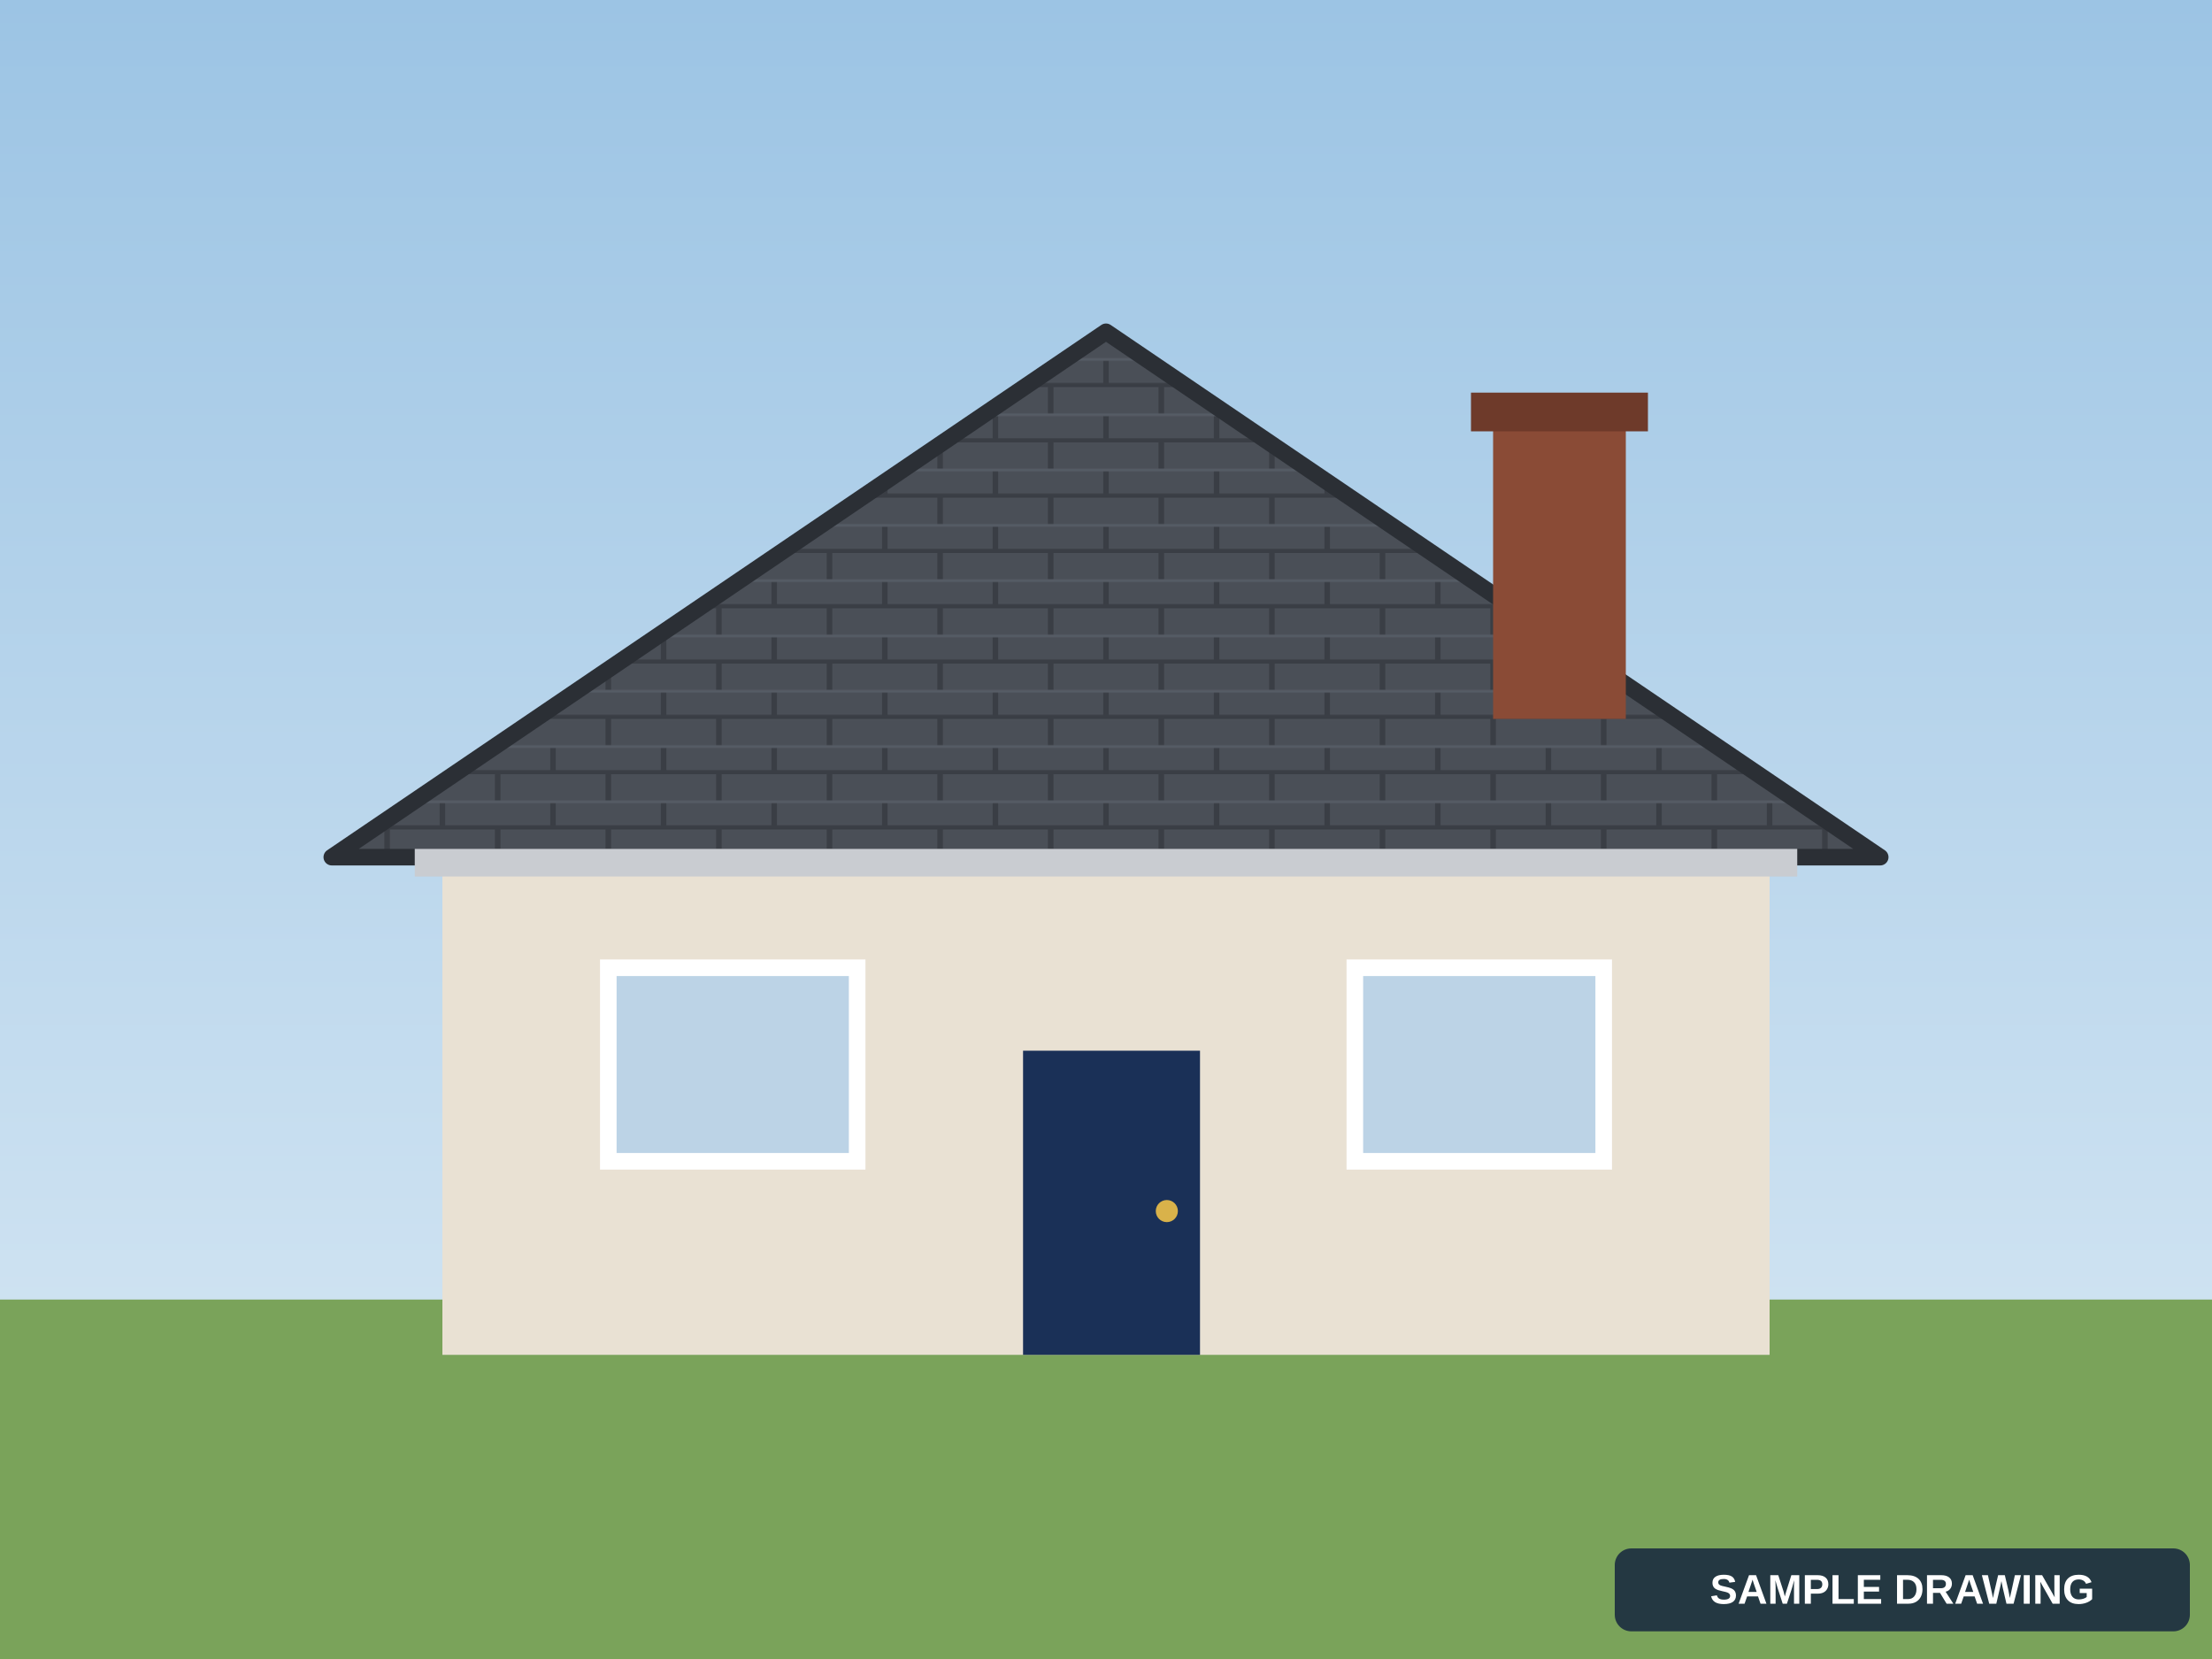
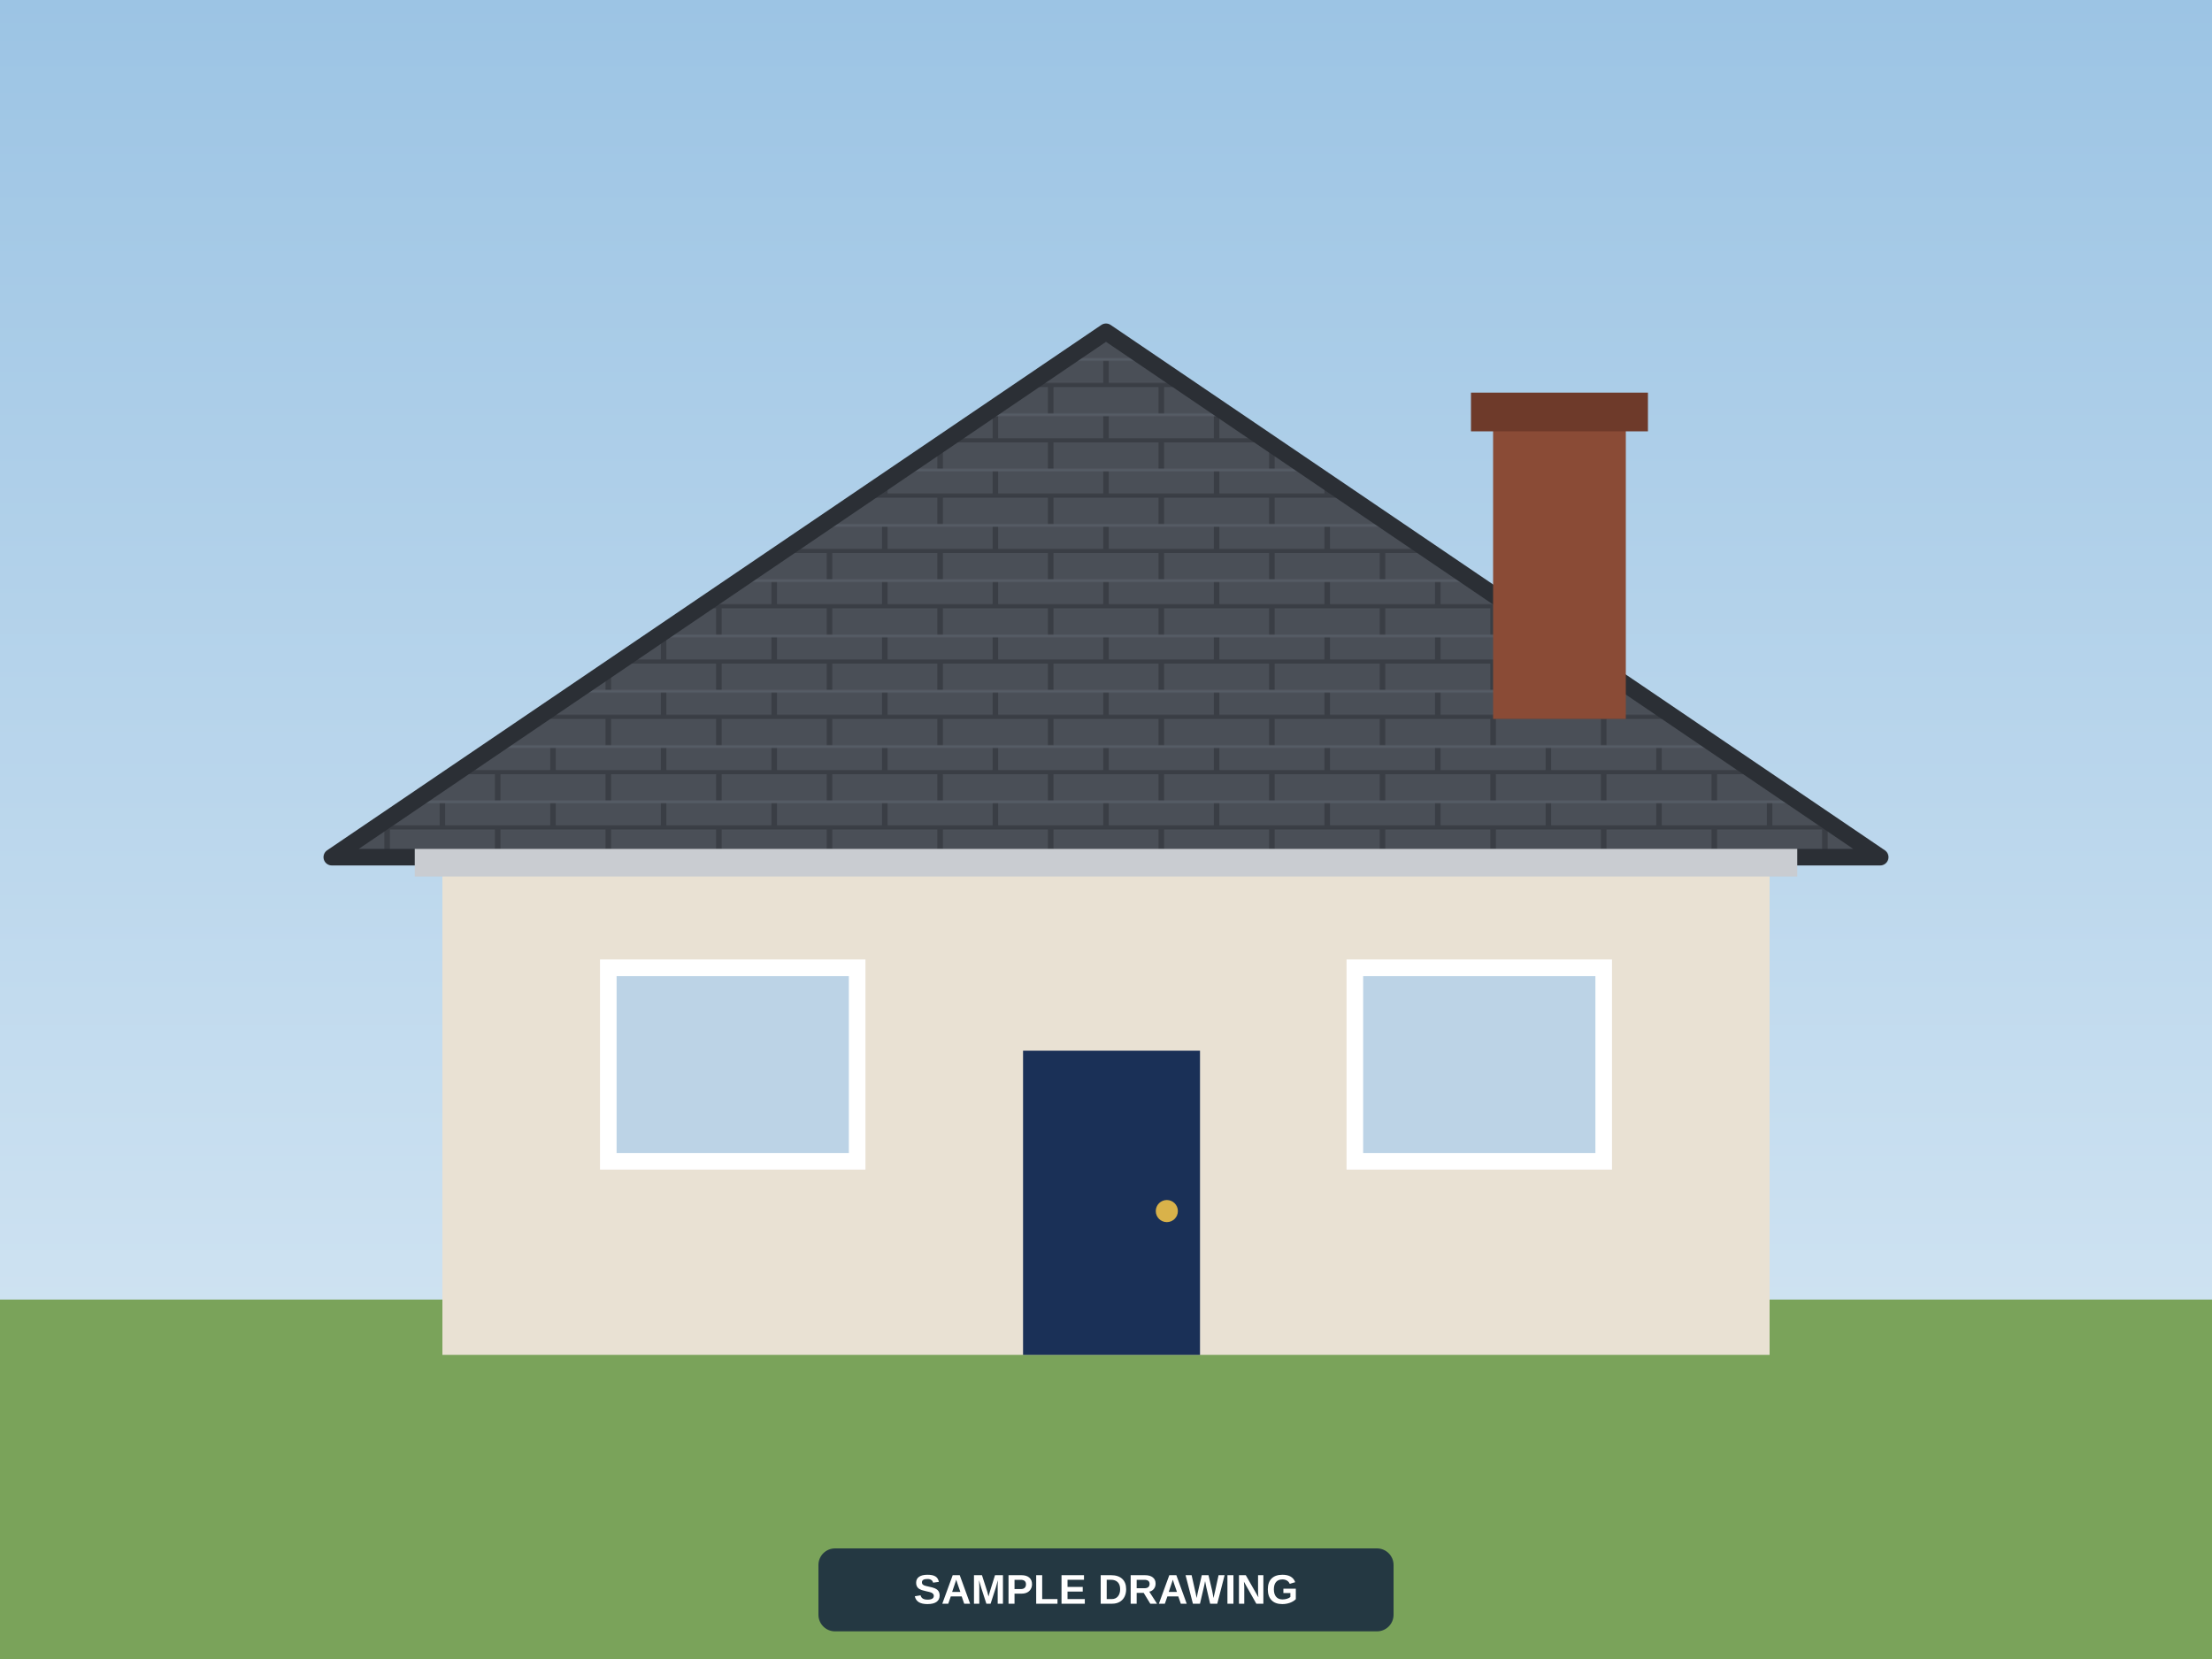
<svg xmlns="http://www.w3.org/2000/svg" viewBox="0 0 800 600" width="800" height="600" role="img" aria-label="Sample drawing: front of a house with an asphalt shingle roof">
  <defs>
    <linearGradient id="sky" x1="0" y1="0" x2="0" y2="1">
      <stop offset="0" stop-color="#9cc4e4" />
      <stop offset="1" stop-color="#dbeaf5" />
    </linearGradient>
    <pattern id="sh" width="40" height="20" patternUnits="userSpaceOnUse">
      <rect width="40" height="20" fill="#4a4f57" />
      <path d="M0 19.5h40M20 0v10M0 10v10M40 10v10" stroke="#3a3e45" stroke-width="2" />
      <path d="M0 10h40" stroke="#555b64" stroke-width="1" />
    </pattern>
  </defs>
  <rect width="800" height="600" fill="url(#sky)" />
  <rect y="470" width="800" height="130" fill="#7aa35a" />
  <rect x="160" y="300" width="480" height="190" fill="#e9e1d3" />
  <polygon points="120,310 400,120 680,310" fill="url(#sh)" stroke="#2b2f35" stroke-width="6" stroke-linejoin="round" />
  <rect x="540" y="150" width="48" height="110" fill="#8a4b36" />
  <rect x="532" y="142" width="64" height="14" fill="#6e3a2a" />
  <rect x="370" y="380" width="64" height="110" fill="#1a3057" />
  <circle cx="422" cy="438" r="4" fill="#d9b24a" />
  <rect x="220" y="350" width="90" height="70" fill="#bcd3e6" stroke="#fff" stroke-width="6" />
  <rect x="490" y="350" width="90" height="70" fill="#bcd3e6" stroke="#fff" stroke-width="6" />
  <path d="M150 312h500" stroke="#c9ccd1" stroke-width="10" />
-   <rect x="584" y="560" width="208" height="30" rx="6" fill="#12223D" fill-opacity=".82" />
-   <text x="688" y="580" font-family="Arial,Helvetica,sans-serif" font-size="15" font-weight="700" fill="#fff" text-anchor="middle">SAMPLE DRAWING</text>
+   <rect x="296" y="560" width="208" height="30" rx="6" fill="#12223D" fill-opacity=".82" />
+   <text x="400" y="580" font-family="Arial,Helvetica,sans-serif" font-size="15" font-weight="700" fill="#fff" text-anchor="middle">SAMPLE DRAWING</text>
</svg>
